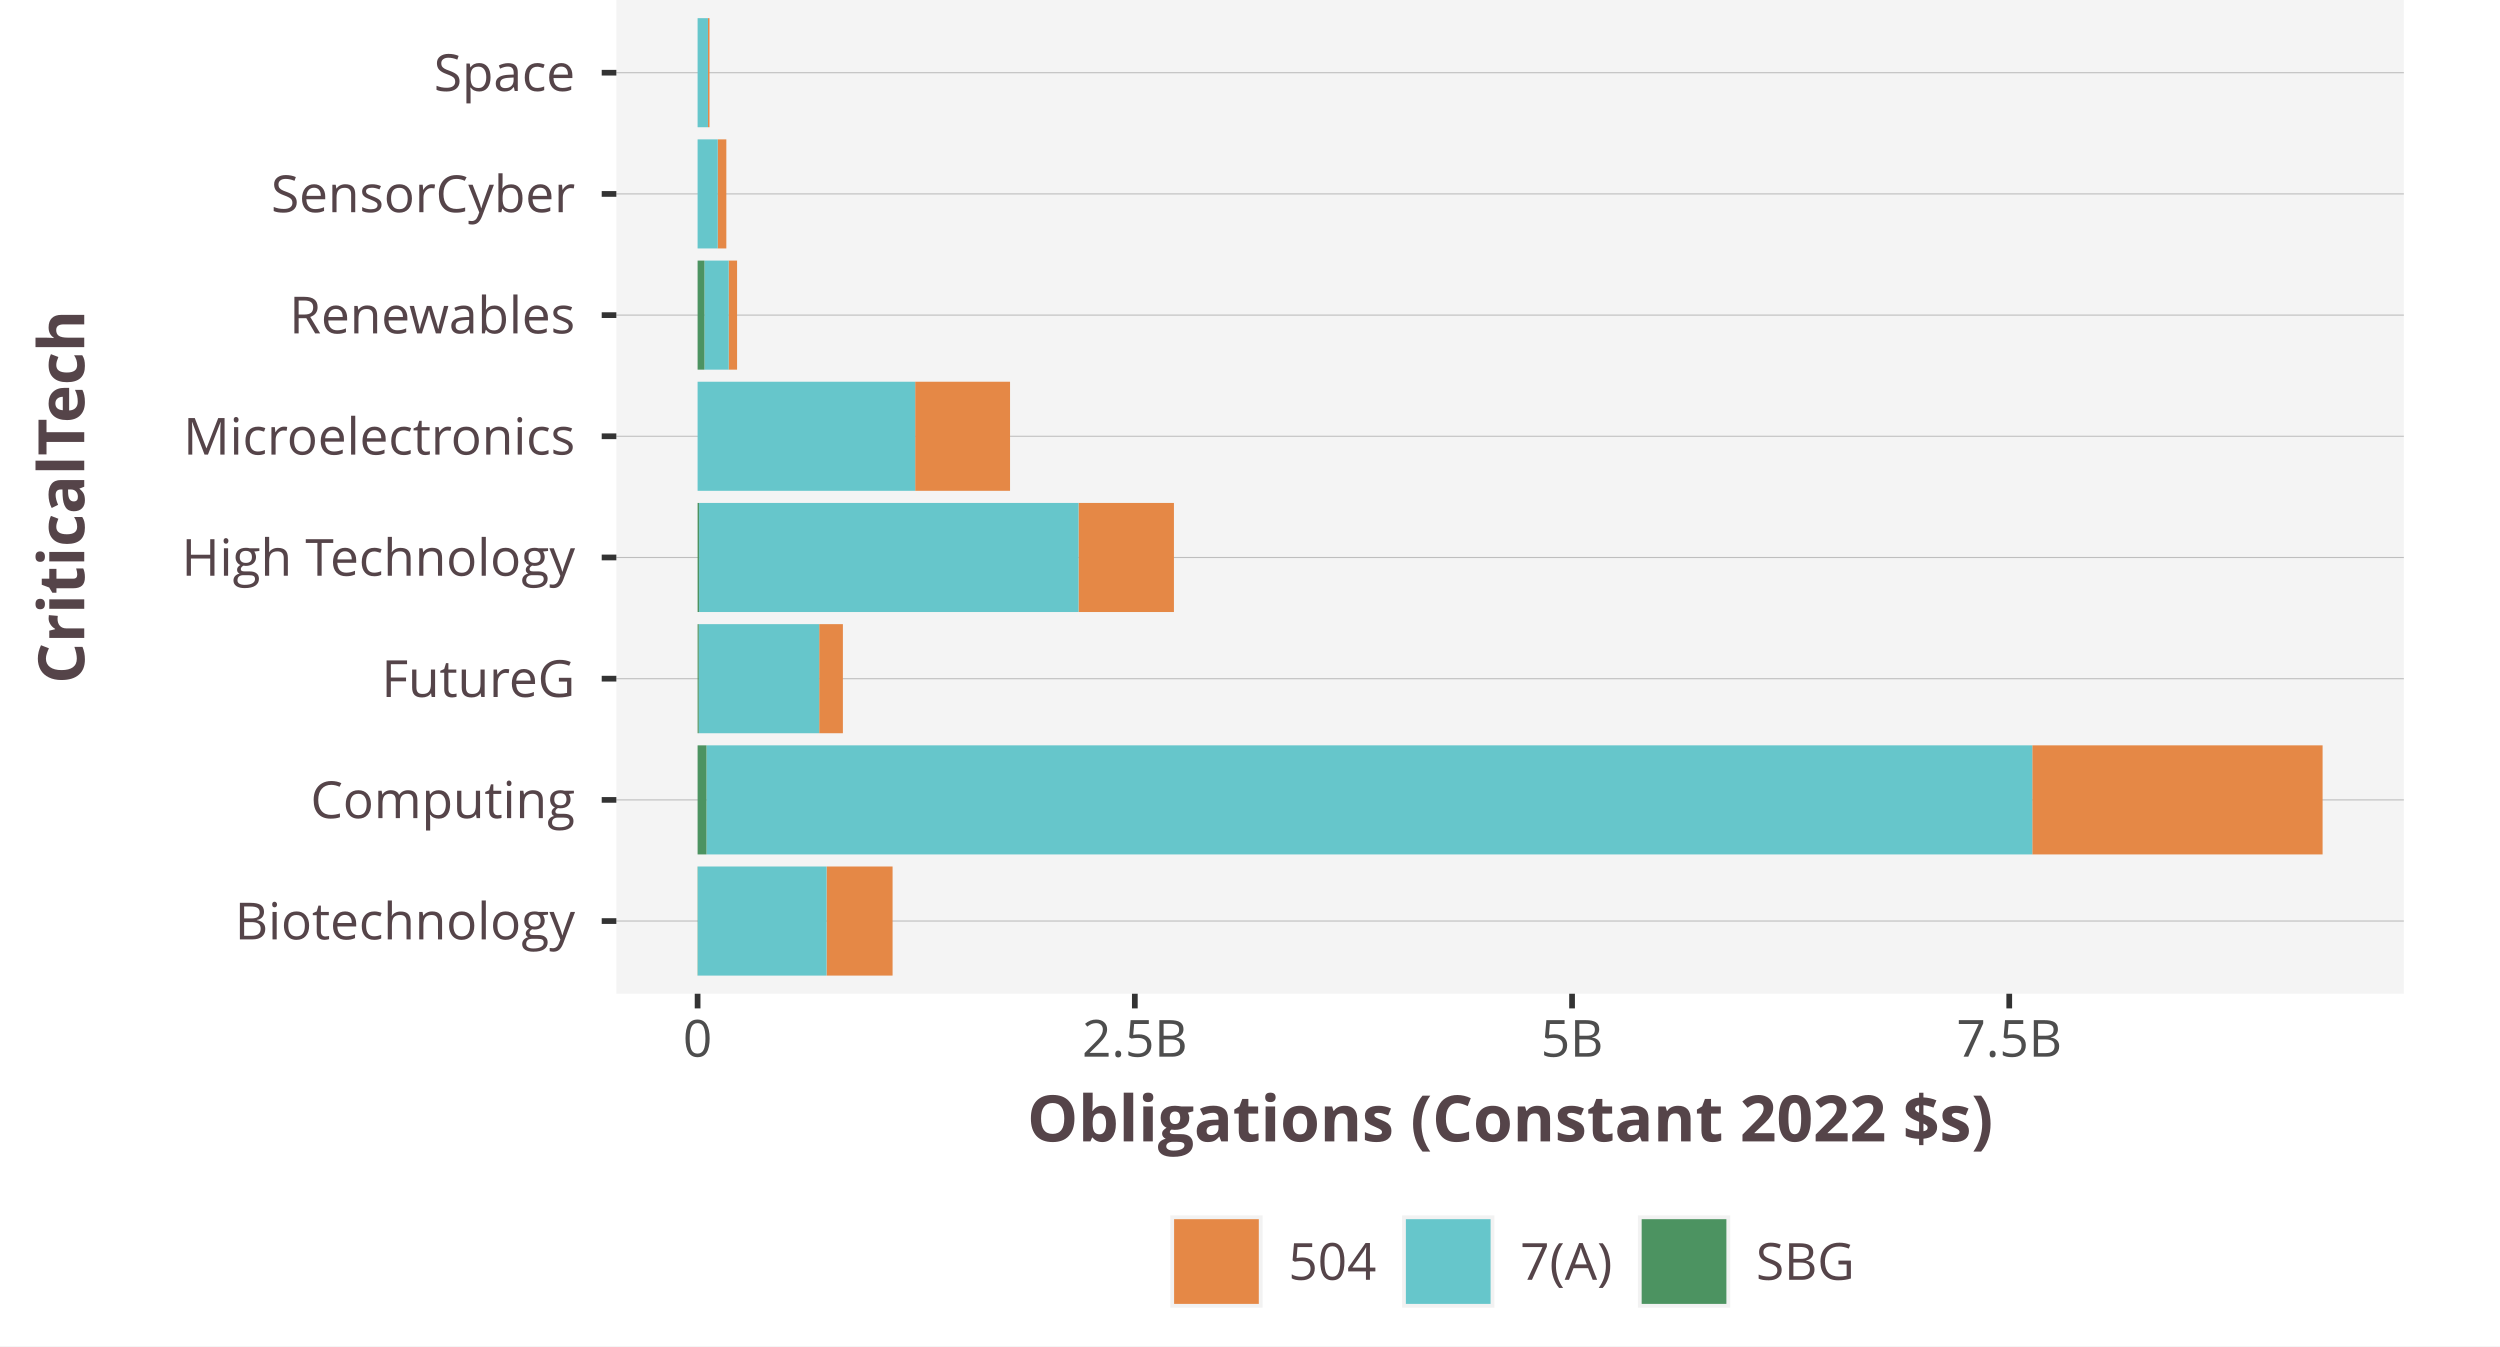
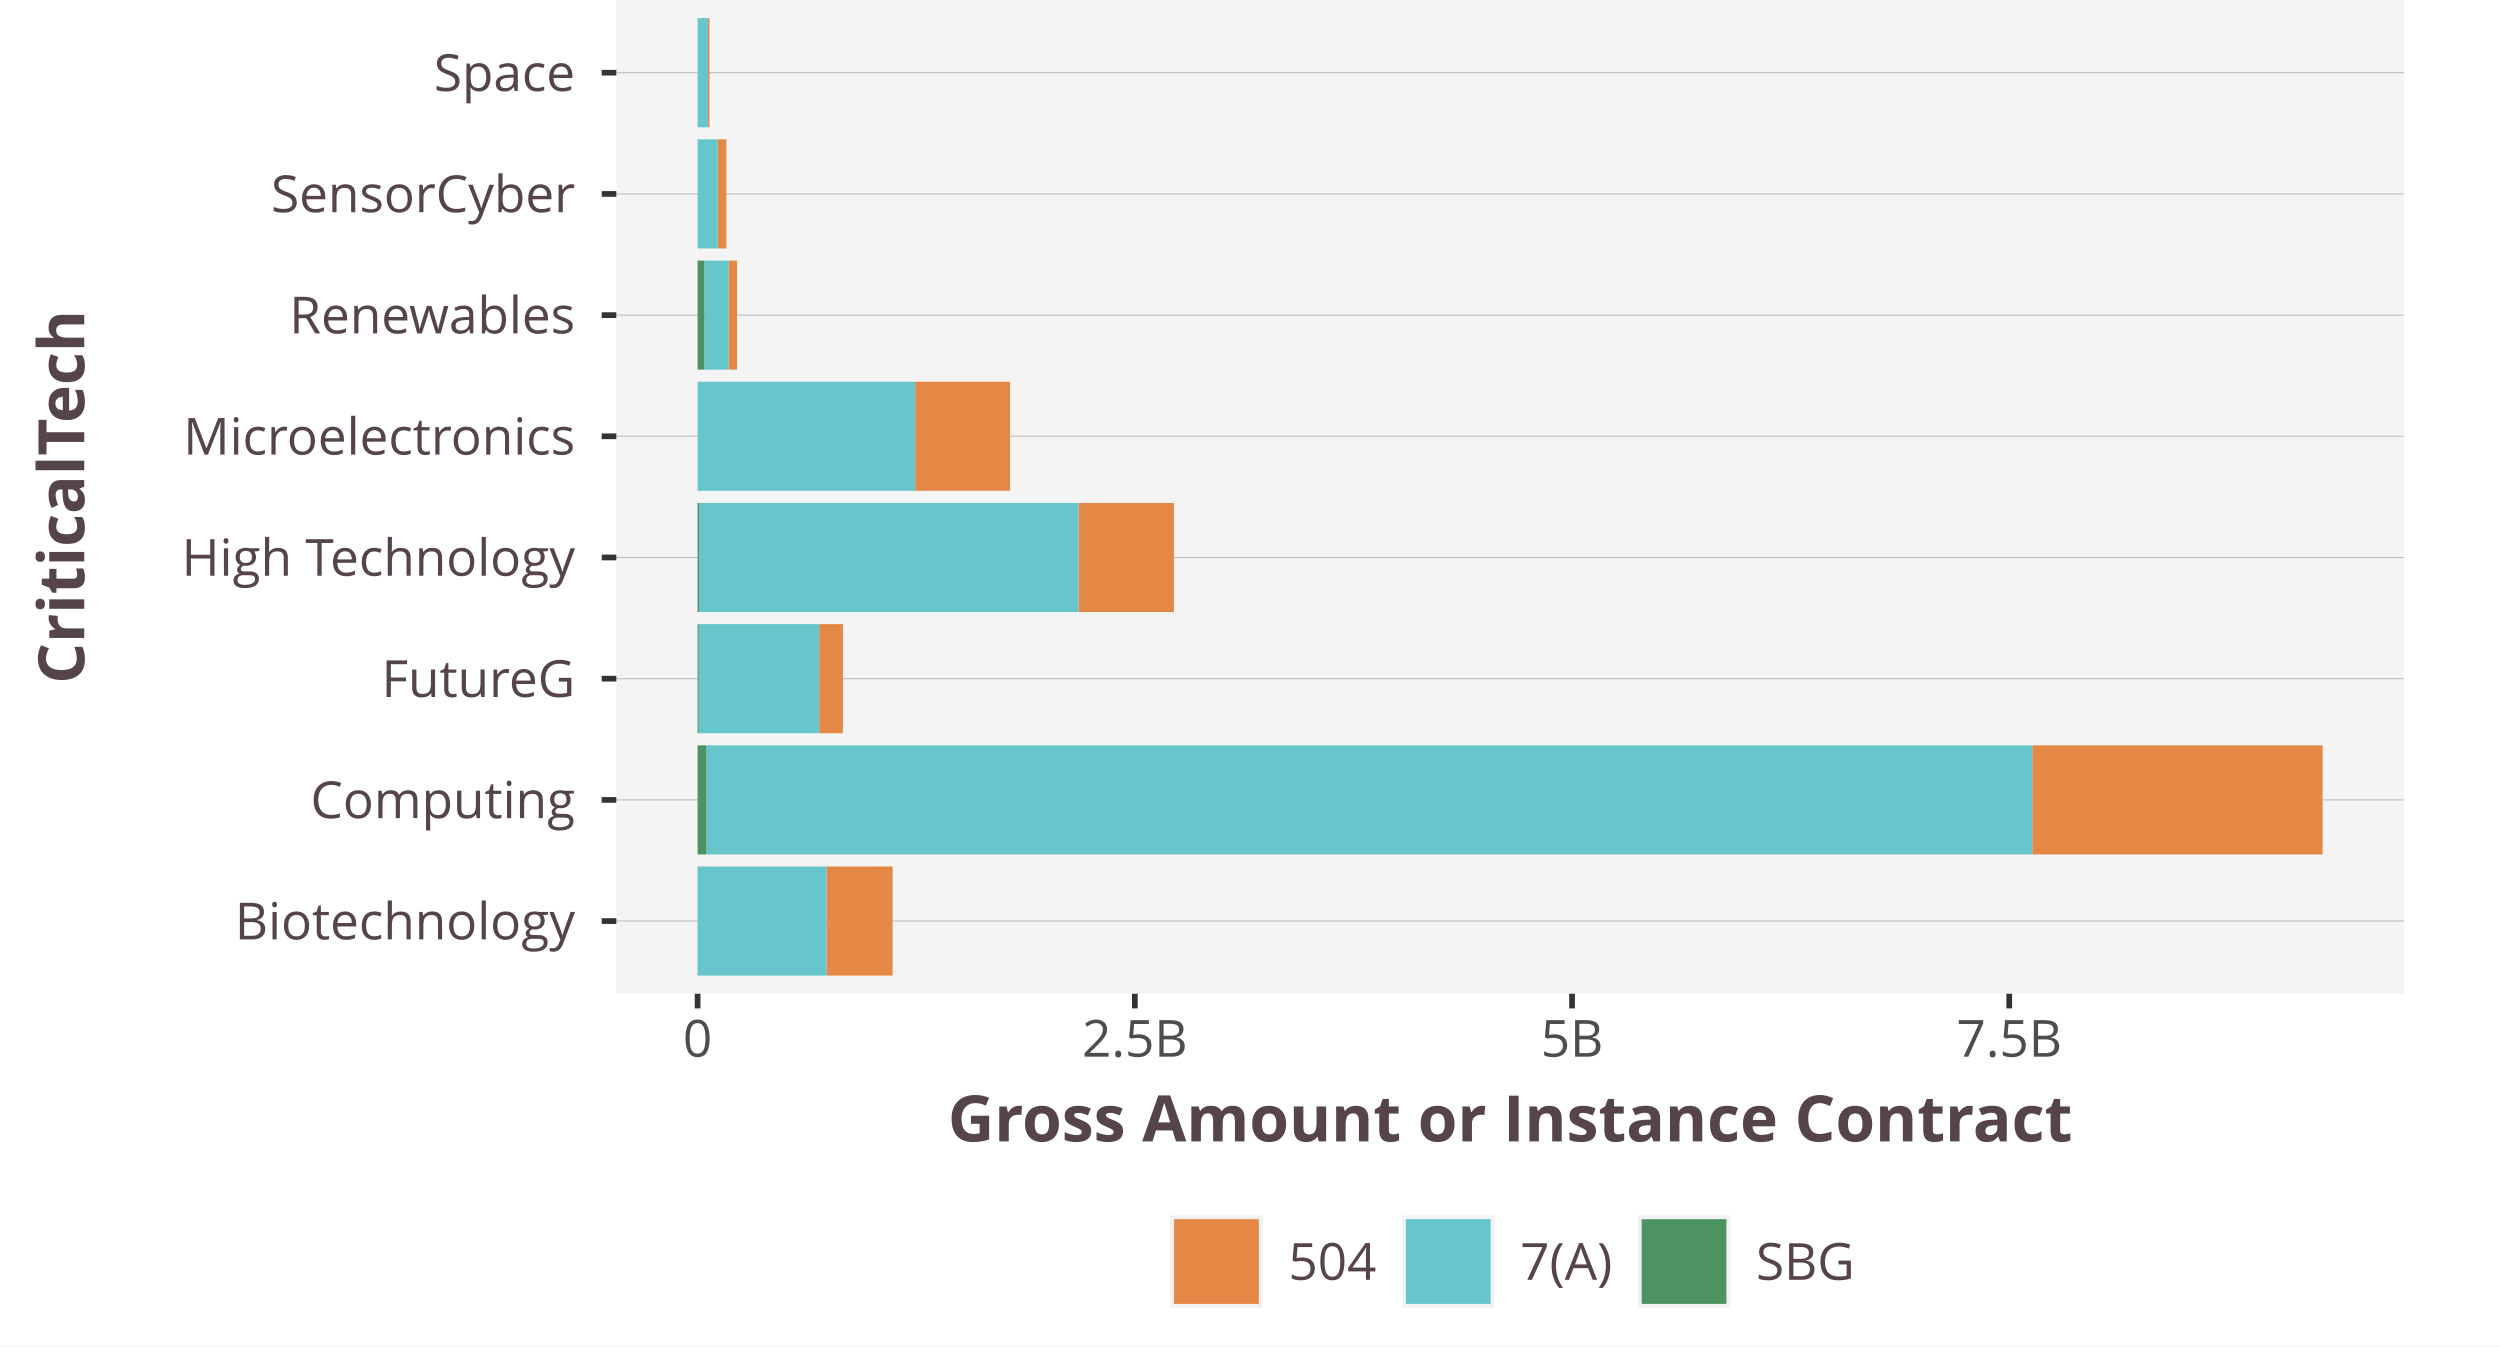
<svg xmlns="http://www.w3.org/2000/svg" class="svglite" width="468.00pt" height="252.00pt" viewBox="0 0 468.00 252.00">
  <defs>
    <style type="text/css">
    .svglite line, .svglite polyline, .svglite polygon, .svglite path, .svglite rect, .svglite circle {
      fill: none;
      stroke: #000000;
      stroke-linecap: round;
      stroke-linejoin: round;
      stroke-miterlimit: 10.00;
    }
    .svglite text {
      white-space: pre;
    }
  </style>
  </defs>
  <rect width="100%" height="100%" style="stroke: none; fill: #FFFFFF;" />
  <defs>
    <clipPath id="cpMC4wMHw0NjguMDB8MC4wMHwyNTIuMDA=">
      <rect x="0.00" y="0.00" width="468.00" height="252.00" />
    </clipPath>
  </defs>
  <g clip-path="url(#cpMC4wMHw0NjguMDB8MC4wMHwyNTIuMDA=)">
    <rect x="0.00" y="-0" width="468.00" height="252.00" style="stroke-width: 1.07; stroke: #FFFFFF; fill: #FFFFFF;" />
  </g>
  <defs>
    <clipPath id="cpMTE1LjM4fDQ1MC4wMHwwLjAwfDE4Ni4wMw==">
      <rect x="115.38" y="0.00" width="334.62" height="186.03" />
    </clipPath>
  </defs>
  <g clip-path="url(#cpMTE1LjM4fDQ1MC4wMHwwLjAwfDE4Ni4wMw==)">
    <rect x="115.38" y="0.00" width="334.62" height="186.03" style="stroke-width: 1.07; stroke: none; fill: #F4F4F4;" />
    <polyline points="115.38,172.42 450.00,172.42 " style="stroke-width: 0.21; stroke: #BEBEBE; stroke-linecap: butt;" />
    <polyline points="115.38,149.74 450.00,149.74 " style="stroke-width: 0.21; stroke: #BEBEBE; stroke-linecap: butt;" />
    <polyline points="115.38,127.05 450.00,127.05 " style="stroke-width: 0.21; stroke: #BEBEBE; stroke-linecap: butt;" />
    <polyline points="115.38,104.36 450.00,104.36 " style="stroke-width: 0.21; stroke: #BEBEBE; stroke-linecap: butt;" />
    <polyline points="115.38,81.67 450.00,81.67 " style="stroke-width: 0.21; stroke: #BEBEBE; stroke-linecap: butt;" />
    <polyline points="115.38,58.99 450.00,58.99 " style="stroke-width: 0.21; stroke: #BEBEBE; stroke-linecap: butt;" />
    <polyline points="115.38,36.30 450.00,36.30 " style="stroke-width: 0.21; stroke: #BEBEBE; stroke-linecap: butt;" />
    <polyline points="115.38,13.61 450.00,13.61 " style="stroke-width: 0.21; stroke: #BEBEBE; stroke-linecap: butt;" />
    <rect x="154.74" y="162.21" width="12.35" height="20.42" style="stroke-width: 1.07; stroke: none; stroke-linecap: butt; stroke-linejoin: miter; fill: #E58846;" />
    <rect x="380.44" y="139.53" width="54.35" height="20.42" style="stroke-width: 1.07; stroke: none; stroke-linecap: butt; stroke-linejoin: miter; fill: #E58846;" />
    <rect x="153.35" y="116.84" width="4.44" height="20.42" style="stroke-width: 1.07; stroke: none; stroke-linecap: butt; stroke-linejoin: miter; fill: #E58846;" />
    <rect x="201.90" y="94.15" width="17.86" height="20.42" style="stroke-width: 1.07; stroke: none; stroke-linecap: butt; stroke-linejoin: miter; fill: #E58846;" />
    <rect x="171.32" y="71.46" width="17.76" height="20.42" style="stroke-width: 1.07; stroke: none; stroke-linecap: butt; stroke-linejoin: miter; fill: #E58846;" />
    <rect x="136.41" y="48.78" width="1.57" height="20.42" style="stroke-width: 1.07; stroke: none; stroke-linecap: butt; stroke-linejoin: miter; fill: #E58846;" />
    <rect x="134.36" y="26.09" width="1.61" height="20.42" style="stroke-width: 1.07; stroke: none; stroke-linecap: butt; stroke-linejoin: miter; fill: #E58846;" />
    <rect x="132.53" y="3.40" width="0.29" height="20.42" style="stroke-width: 1.07; stroke: none; stroke-linecap: butt; stroke-linejoin: miter; fill: #E58846;" />
    <rect x="130.63" y="162.21" width="24.10" height="20.42" style="stroke-width: 1.07; stroke: none; stroke-linecap: butt; stroke-linejoin: miter; fill: #66C6CB;" />
    <rect x="132.25" y="139.53" width="248.19" height="20.42" style="stroke-width: 1.07; stroke: none; stroke-linecap: butt; stroke-linejoin: miter; fill: #66C6CB;" />
    <rect x="130.81" y="116.84" width="22.54" height="20.42" style="stroke-width: 1.07; stroke: none; stroke-linecap: butt; stroke-linejoin: miter; fill: #66C6CB;" />
    <rect x="130.87" y="94.15" width="71.03" height="20.42" style="stroke-width: 1.07; stroke: none; stroke-linecap: butt; stroke-linejoin: miter; fill: #66C6CB;" />
    <rect x="130.59" y="71.46" width="40.73" height="20.42" style="stroke-width: 1.07; stroke: none; stroke-linecap: butt; stroke-linejoin: miter; fill: #66C6CB;" />
    <rect x="131.87" y="48.78" width="4.54" height="20.42" style="stroke-width: 1.07; stroke: none; stroke-linecap: butt; stroke-linejoin: miter; fill: #66C6CB;" />
    <rect x="130.59" y="26.09" width="3.77" height="20.42" style="stroke-width: 1.07; stroke: none; stroke-linecap: butt; stroke-linejoin: miter; fill: #66C6CB;" />
    <rect x="130.59" y="3.40" width="1.94" height="20.42" style="stroke-width: 1.07; stroke: none; stroke-linecap: butt; stroke-linejoin: miter; fill: #66C6CB;" />
    <rect x="130.59" y="162.21" width="0.044" height="20.42" style="stroke-width: 1.07; stroke: none; stroke-linecap: butt; stroke-linejoin: miter; fill: #4C9361;" />
    <rect x="130.59" y="139.53" width="1.66" height="20.42" style="stroke-width: 1.07; stroke: none; stroke-linecap: butt; stroke-linejoin: miter; fill: #4C9361;" />
    <rect x="130.59" y="116.84" width="0.22" height="20.42" style="stroke-width: 1.07; stroke: none; stroke-linecap: butt; stroke-linejoin: miter; fill: #4C9361;" />
    <rect x="130.59" y="94.15" width="0.28" height="20.42" style="stroke-width: 1.07; stroke: none; stroke-linecap: butt; stroke-linejoin: miter; fill: #4C9361;" />
    <rect x="130.59" y="48.78" width="1.28" height="20.42" style="stroke-width: 1.07; stroke: none; stroke-linecap: butt; stroke-linejoin: miter; fill: #4C9361;" />
  </g>
  <g clip-path="url(#cpMC4wMHw0NjguMDB8MC4wMHwyNTIuMDA=)">
    <text x="107.66" y="175.85" text-anchor="end" style="font-size: 9.60px;fill: #554449; font-family: &quot;Open Sans&quot;;" textLength="63.50px" lengthAdjust="spacingAndGlyphs">Biotechnology</text>
    <text x="107.66" y="153.16" text-anchor="end" style="font-size: 9.60px;fill: #554449; font-family: &quot;Open Sans&quot;;" textLength="49.36px" lengthAdjust="spacingAndGlyphs">Computing</text>
    <text x="107.66" y="130.47" text-anchor="end" style="font-size: 9.60px;fill: #554449; font-family: &quot;Open Sans&quot;;" textLength="36.40px" lengthAdjust="spacingAndGlyphs">FutureG</text>
    <text x="107.66" y="107.78" text-anchor="end" style="font-size: 9.60px;fill: #554449; font-family: &quot;Open Sans&quot;;" textLength="74.06px" lengthAdjust="spacingAndGlyphs">High Technology</text>
    <text x="107.66" y="85.10" text-anchor="end" style="font-size: 9.60px;fill: #554449; font-family: &quot;Open Sans&quot;;" textLength="73.68px" lengthAdjust="spacingAndGlyphs">Microelectronics</text>
    <text x="107.66" y="62.41" text-anchor="end" style="font-size: 9.60px;fill: #554449; font-family: &quot;Open Sans&quot;;" textLength="53.58px" lengthAdjust="spacingAndGlyphs">Renewables</text>
    <text x="107.66" y="39.72" text-anchor="end" style="font-size: 9.60px;fill: #554449; font-family: &quot;Open Sans&quot;;" textLength="56.79px" lengthAdjust="spacingAndGlyphs">SensorCyber</text>
    <text x="107.66" y="17.04" text-anchor="end" style="font-size: 9.60px;fill: #554449; font-family: &quot;Open Sans&quot;;" textLength="26.43px" lengthAdjust="spacingAndGlyphs">Space</text>
    <polyline points="112.64,172.42 115.38,172.42 " style="stroke-width: 1.07; stroke: #333333; stroke-linecap: butt;" />
    <polyline points="112.64,149.74 115.38,149.74 " style="stroke-width: 1.07; stroke: #333333; stroke-linecap: butt;" />
    <polyline points="112.64,127.05 115.38,127.05 " style="stroke-width: 1.07; stroke: #333333; stroke-linecap: butt;" />
    <polyline points="112.64,104.36 115.38,104.36 " style="stroke-width: 1.07; stroke: #333333; stroke-linecap: butt;" />
    <polyline points="112.64,81.67 115.38,81.67 " style="stroke-width: 1.07; stroke: #333333; stroke-linecap: butt;" />
    <polyline points="112.64,58.99 115.38,58.99 " style="stroke-width: 1.07; stroke: #333333; stroke-linecap: butt;" />
    <polyline points="112.64,36.30 115.38,36.30 " style="stroke-width: 1.07; stroke: #333333; stroke-linecap: butt;" />
    <polyline points="112.64,13.61 115.38,13.61 " style="stroke-width: 1.07; stroke: #333333; stroke-linecap: butt;" />
    <polyline points="130.59,188.77 130.59,186.03 " style="stroke-width: 1.07; stroke: #333333; stroke-linecap: butt;" />
    <polyline points="212.44,188.77 212.44,186.03 " style="stroke-width: 1.07; stroke: #333333; stroke-linecap: butt;" />
    <polyline points="294.29,188.77 294.29,186.03 " style="stroke-width: 1.07; stroke: #333333; stroke-linecap: butt;" />
    <polyline points="376.13,188.77 376.13,186.03 " style="stroke-width: 1.07; stroke: #333333; stroke-linecap: butt;" />
    <text x="130.59" y="197.81" text-anchor="middle" style="font-size: 9.60px;fill: #4D4D4D; font-family: &quot;Open Sans&quot;;" textLength="5.49px" lengthAdjust="spacingAndGlyphs">0</text>
    <text x="212.44" y="197.81" text-anchor="middle" style="font-size: 9.60px;fill: #4D4D4D; font-family: &quot;Open Sans&quot;;" textLength="19.68px" lengthAdjust="spacingAndGlyphs">2.5B</text>
    <text x="294.29" y="197.81" text-anchor="middle" style="font-size: 9.60px;fill: #4D4D4D; font-family: &quot;Open Sans&quot;;" textLength="11.68px" lengthAdjust="spacingAndGlyphs">5B</text>
    <text x="376.13" y="197.81" text-anchor="middle" style="font-size: 9.60px;fill: #4D4D4D; font-family: &quot;Open Sans&quot;;" textLength="19.68px" lengthAdjust="spacingAndGlyphs">7.5B</text>
-     <text x="282.69" y="213.67" text-anchor="middle" style="font-size: 12.00px; font-weight: bold;fill: #554449; font-family: &quot;Open Sans&quot;;" textLength="180.95px" lengthAdjust="spacingAndGlyphs">Obligations (Constant 2022 $s)</text>
+     <text x="282.69" y="213.67" text-anchor="middle" style="font-size: 12.00px; font-weight: bold;fill: #554449; font-family: &quot;Open Sans&quot;;" textLength="211.07px" lengthAdjust="spacingAndGlyphs">Gross Amount or Instance Contract</text>
    <text transform="translate(15.77,93.02) rotate(-90)" text-anchor="middle" style="font-size: 12.00px; font-weight: bold;fill: #554449; font-family: &quot;Open Sans&quot;;" textLength="70.83px" lengthAdjust="spacingAndGlyphs">CriticalTech</text>
    <rect x="216.25" y="227.52" width="132.89" height="17.28" style="stroke-width: 1.07; stroke: none; fill: #FFFFFF;" />
    <rect x="219.08" y="227.52" width="17.28" height="17.28" style="stroke-width: 1.07; stroke: none; fill: #F2F2F2;" />
    <rect x="219.79" y="228.23" width="15.86" height="15.86" style="stroke-width: 1.07; stroke: none; stroke-linecap: butt; stroke-linejoin: miter; fill: #E58846;" />
    <rect x="262.47" y="227.52" width="17.28" height="17.28" style="stroke-width: 1.07; stroke: none; fill: #F2F2F2;" />
    <rect x="263.18" y="228.23" width="15.86" height="15.86" style="stroke-width: 1.07; stroke: none; stroke-linecap: butt; stroke-linejoin: miter; fill: #66C6CB;" />
    <rect x="306.62" y="227.52" width="17.28" height="17.28" style="stroke-width: 1.07; stroke: none; fill: #F2F2F2;" />
    <rect x="307.32" y="228.23" width="15.86" height="15.86" style="stroke-width: 1.07; stroke: none; stroke-linecap: butt; stroke-linejoin: miter; fill: #4C9361;" />
    <text x="241.19" y="239.58" style="font-size: 9.60px;fill: #554449; font-family: &quot;Open Sans&quot;;" textLength="16.46px" lengthAdjust="spacingAndGlyphs">504</text>
    <text x="284.58" y="239.58" style="font-size: 9.60px;fill: #554449; font-family: &quot;Open Sans&quot;;" textLength="17.21px" lengthAdjust="spacingAndGlyphs">7(A)</text>
    <text x="328.72" y="239.58" style="font-size: 9.60px;fill: #554449; font-family: &quot;Open Sans&quot;;" textLength="18.42px" lengthAdjust="spacingAndGlyphs">SBG</text>
  </g>
</svg>
